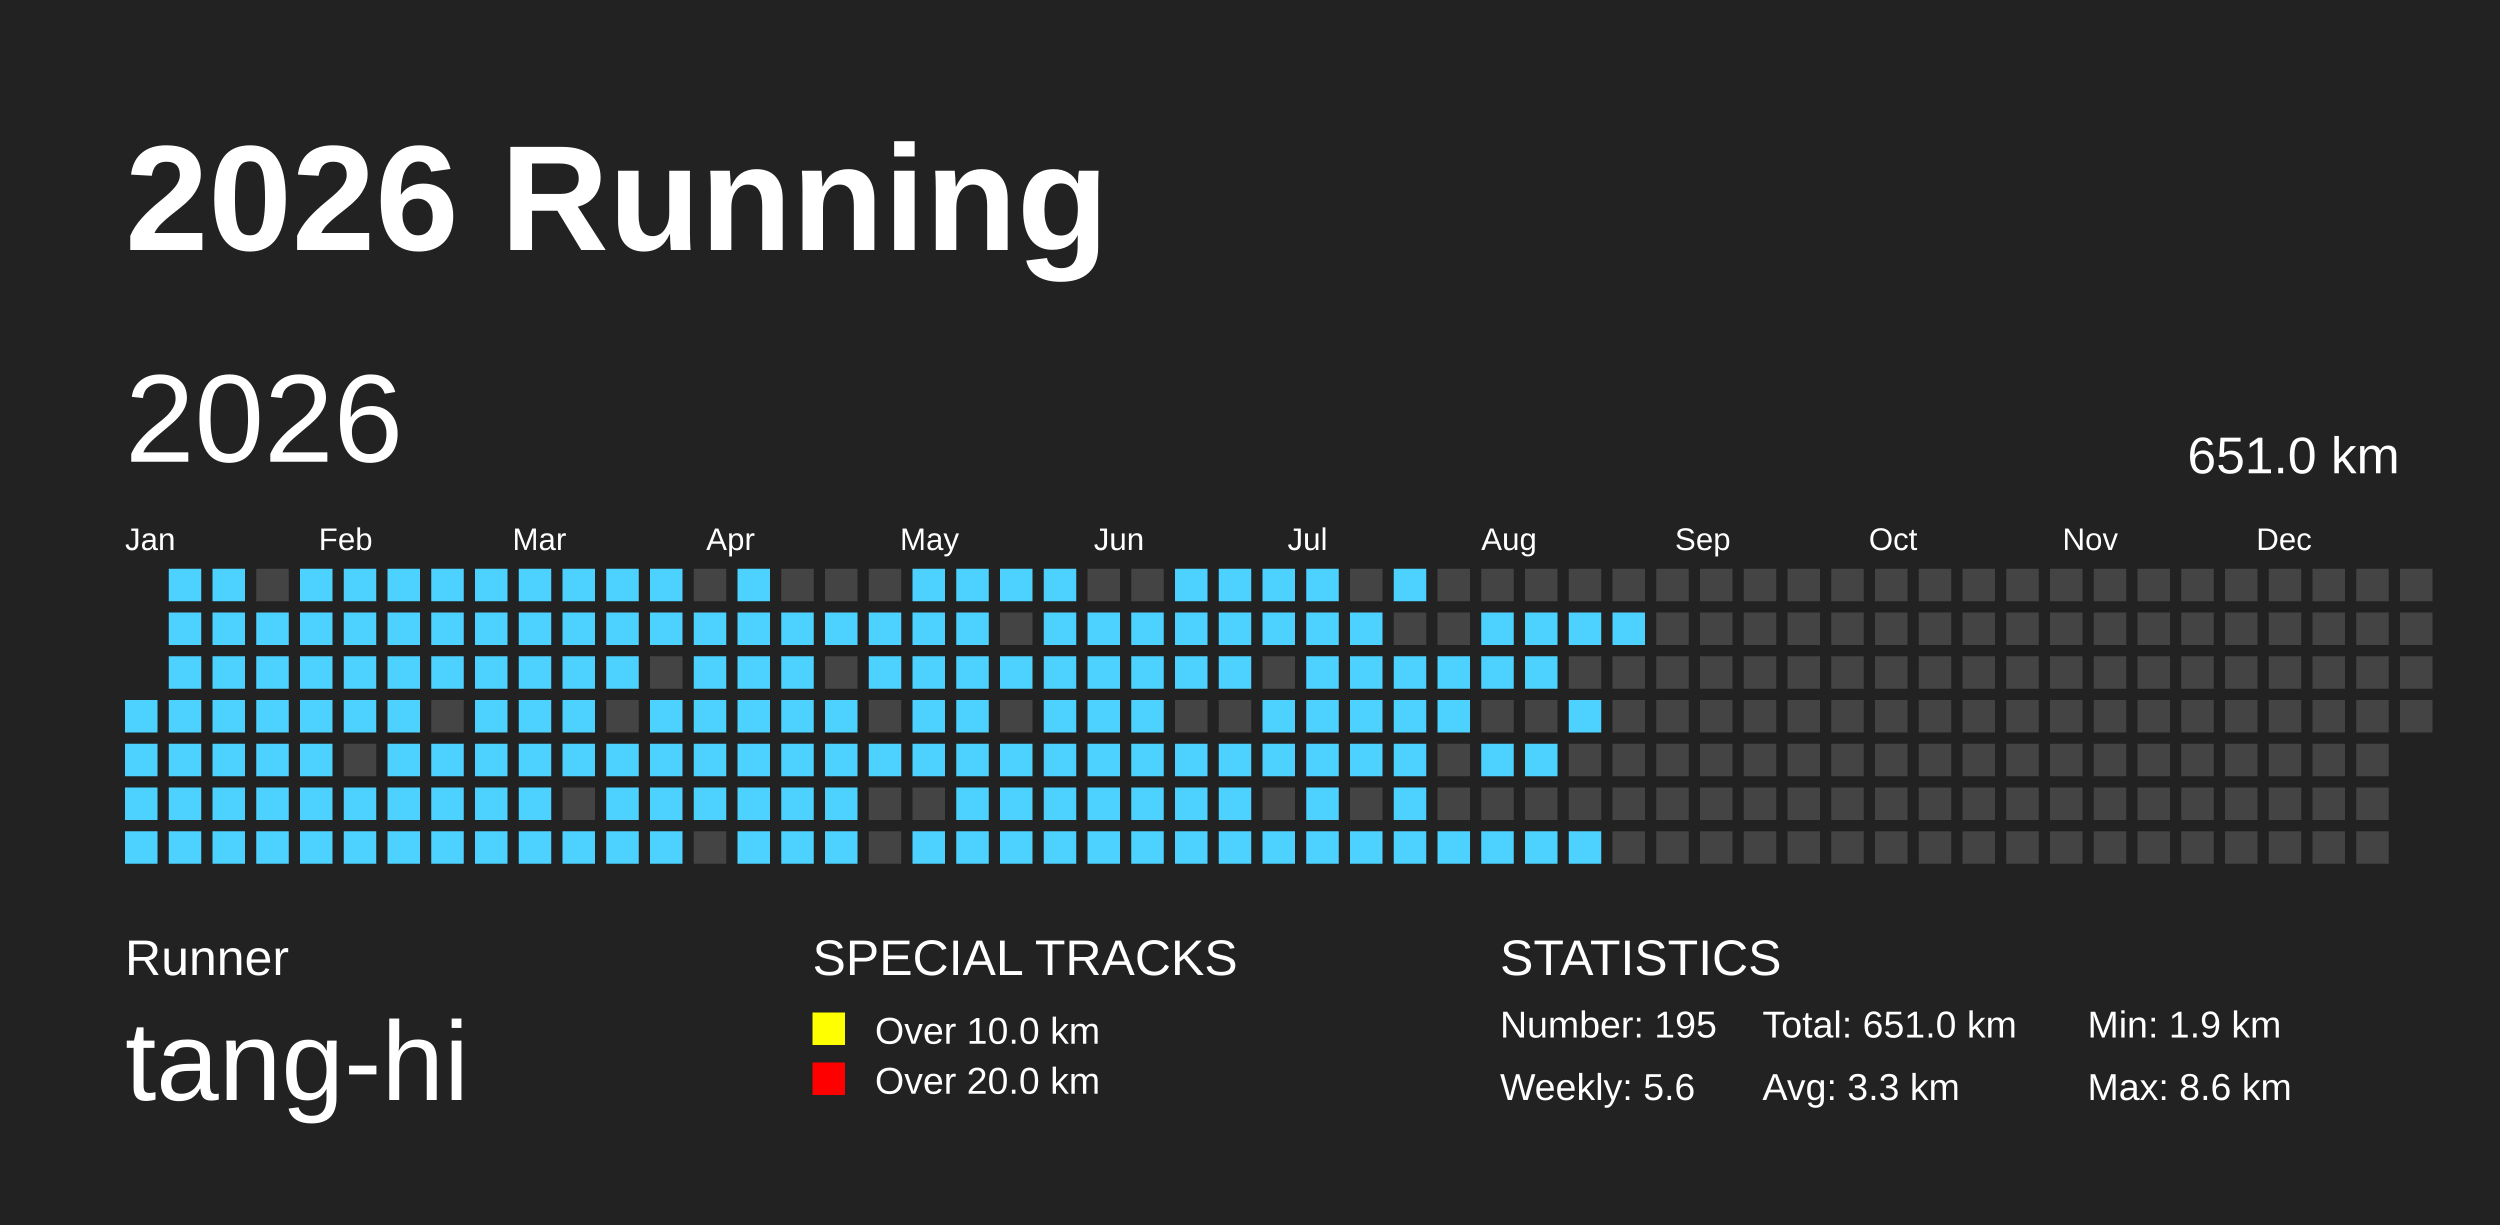
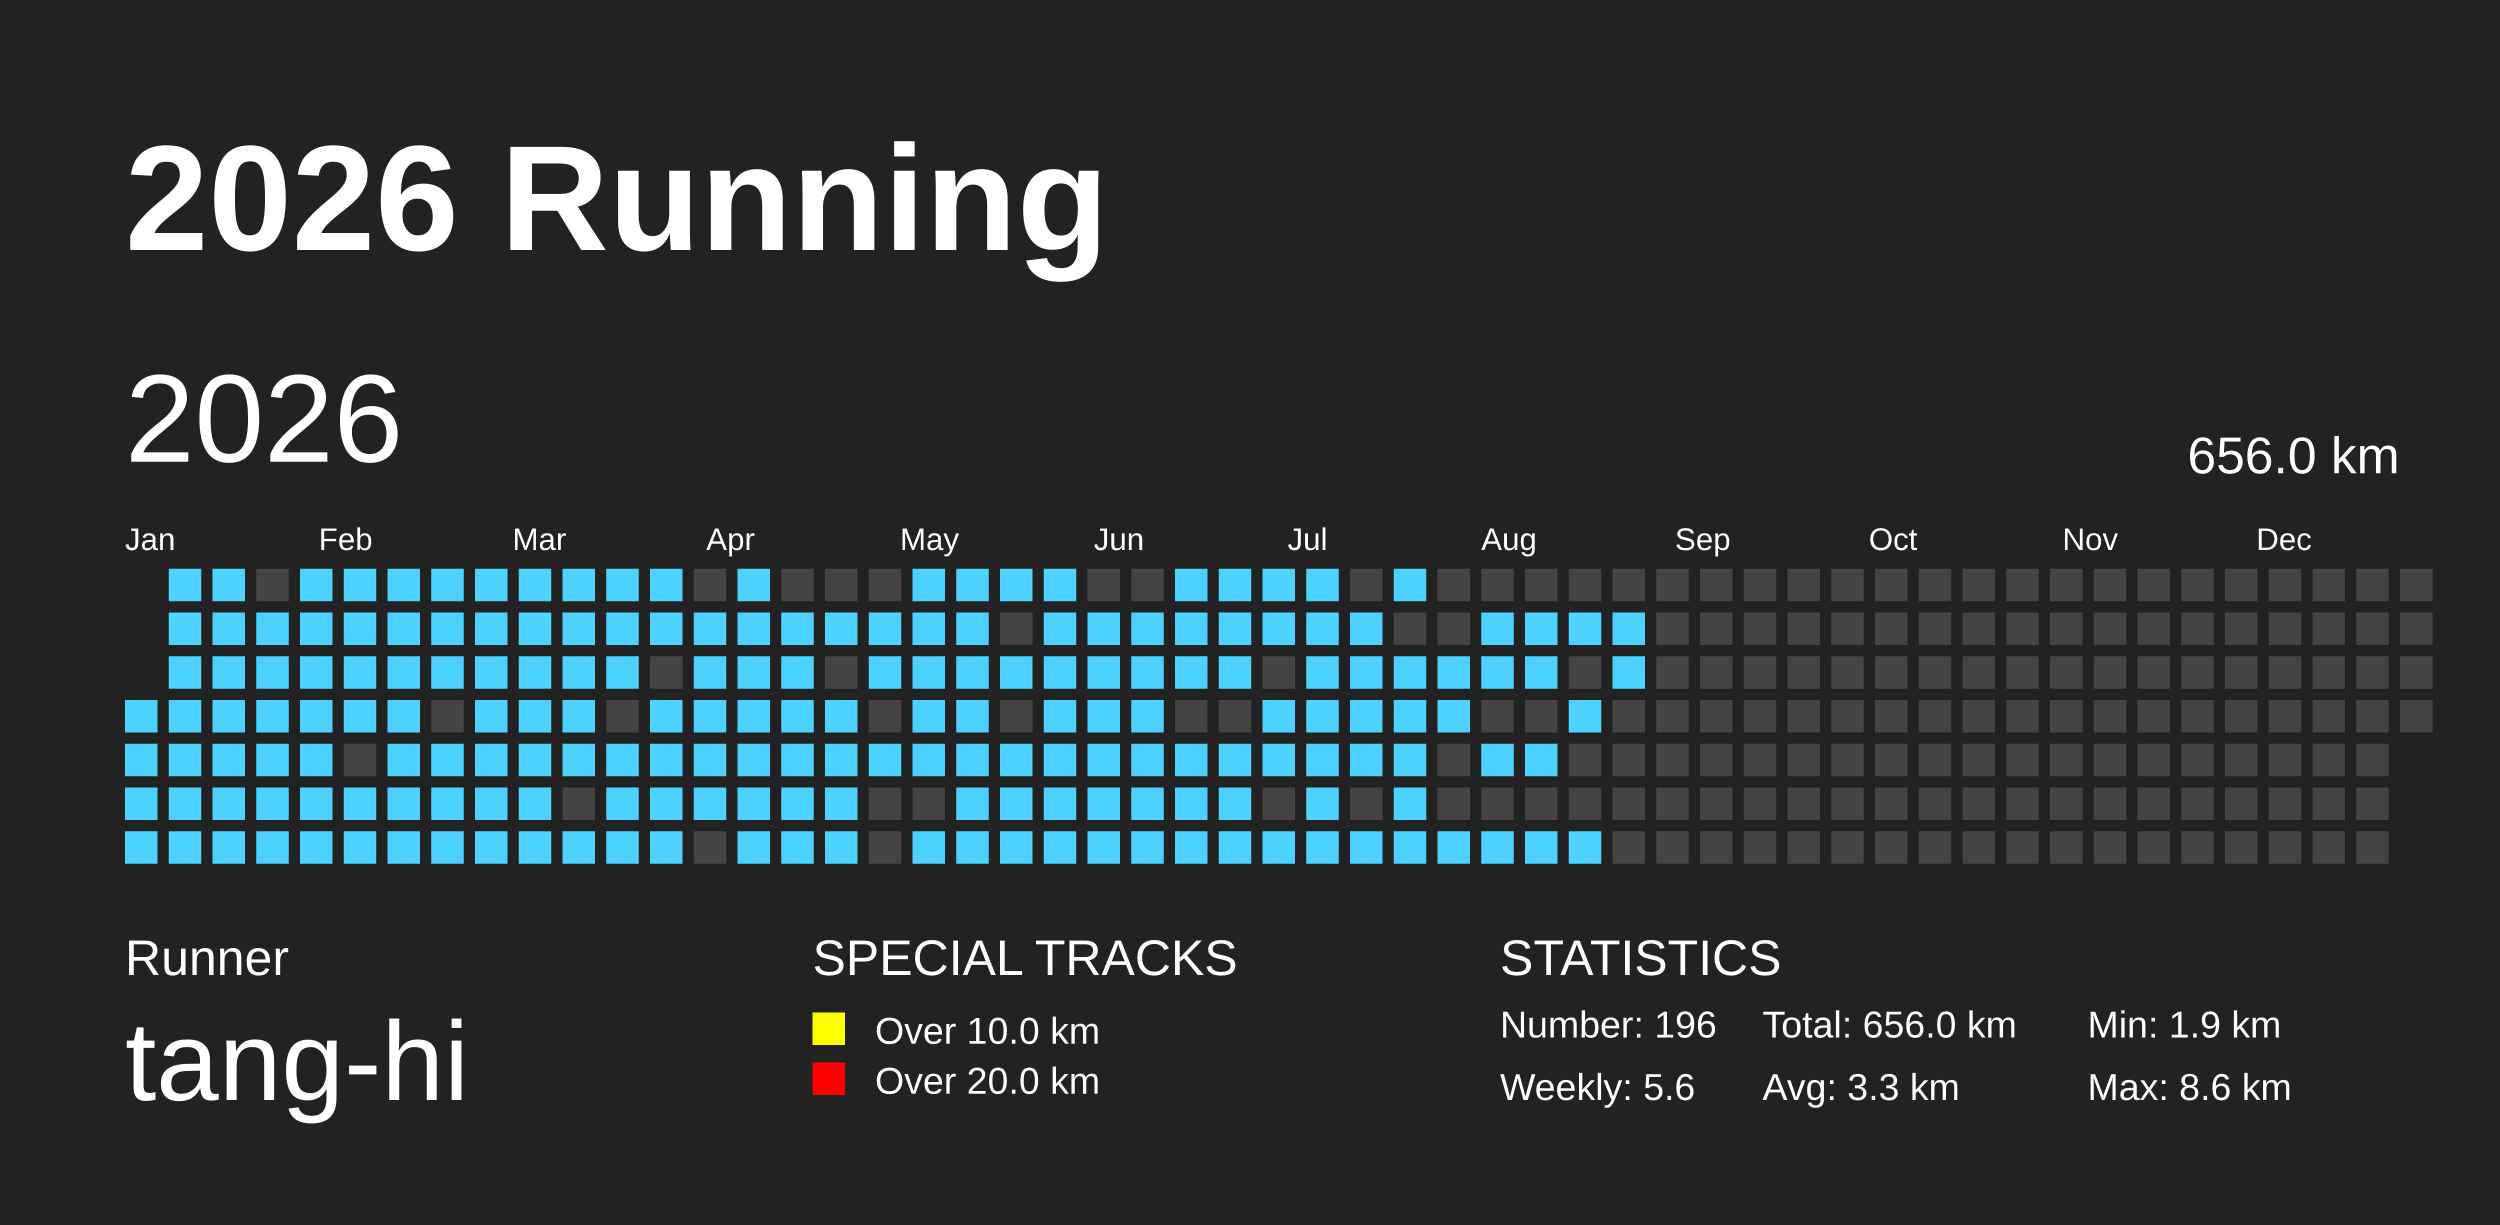
<svg xmlns="http://www.w3.org/2000/svg" baseProfile="full" height="98mm" version="1.1" viewBox="0,0,200,98" width="200mm">
  <defs />
  <rect fill="#222222" height="98" width="200" x="0" y="0" />
  <text fill="#FFFFFF" style="font-size:12px; font-family:Arial; font-weight:bold;" x="10" y="20">2026 Running</text>
  <text fill="#FFFFFF" style="font-size:4px; font-family:Arial" x="10" y="78">Runner</text>
  <text fill="#FFFFFF" style="font-size:9px; font-family:Arial" x="10" y="88">tang-hi</text>
  <text fill="#FFFFFF" style="font-size:4px; font-family:Arial" x="65" y="78">SPECIAL TRACKS</text>
  <rect fill="yellow" height="2.6" width="2.6" x="65" y="81" />
  <text fill="#FFFFFF" style="font-size:3px; font-family:Arial" x="70" y="83.5">Over 10.0 km</text>
  <rect fill="red" height="2.6" width="2.6" x="65" y="85" />
  <text fill="#FFFFFF" style="font-size:3px; font-family:Arial" x="70" y="87.5">Over 20.0 km</text>
  <text fill="#FFFFFF" style="font-size:4px; font-family:Arial" x="120" y="78">STATISTICS</text>
-   <text fill="#FFFFFF" style="font-size:3px; font-family:Arial" x="120" y="83">Number: 195</text>
+   <text fill="#FFFFFF" style="font-size:3px; font-family:Arial" x="120" y="83">Number: 196</text>
  <text fill="#FFFFFF" style="font-size:3px; font-family:Arial" x="120" y="88">Weekly: 5.6</text>
-   <text fill="#FFFFFF" style="font-size:3px; font-family:Arial" x="141" y="83">Total: 651.0 km</text>
+   <text fill="#FFFFFF" style="font-size:3px; font-family:Arial" x="141" y="83">Total: 656.0 km</text>
  <text fill="#FFFFFF" style="font-size:3px; font-family:Arial" x="141" y="88">Avg: 3.3 km</text>
  <text fill="#FFFFFF" style="font-size:3px; font-family:Arial" x="167" y="83">Min: 1.9 km</text>
  <text fill="#FFFFFF" style="font-size:3px; font-family:Arial" x="167" y="88">Max: 8.6 km</text>
  <text dominant-baseline="hanging" fill="#FFFFFF" style="font-size:10.0px; font-family:Arial;" x="10" y="30">2026</text>
-   <text dominant-baseline="hanging" fill="#FFFFFF" style="font-size:4.125px; font-family:Arial;" x="175" y="35">651.0 km</text>
+   <text dominant-baseline="hanging" fill="#FFFFFF" style="font-size:4.125px; font-family:Arial;" x="175" y="35">656.0 km</text>
  <text fill="#FFFFFF" style="font-size:2.5px; font-family:Arial" x="10.0" y="44">Jan</text>
  <text fill="#FFFFFF" style="font-size:2.5px; font-family:Arial" x="25.5" y="44">Feb</text>
  <text fill="#FFFFFF" style="font-size:2.5px; font-family:Arial" x="41.0" y="44">Mar</text>
  <text fill="#FFFFFF" style="font-size:2.5px; font-family:Arial" x="56.5" y="44">Apr</text>
  <text fill="#FFFFFF" style="font-size:2.5px; font-family:Arial" x="72.0" y="44">May</text>
  <text fill="#FFFFFF" style="font-size:2.5px; font-family:Arial" x="87.5" y="44">Jun</text>
  <text fill="#FFFFFF" style="font-size:2.5px; font-family:Arial" x="103.0" y="44">Jul</text>
  <text fill="#FFFFFF" style="font-size:2.5px; font-family:Arial" x="118.5" y="44">Aug</text>
  <text fill="#FFFFFF" style="font-size:2.5px; font-family:Arial" x="134.0" y="44">Sep</text>
  <text fill="#FFFFFF" style="font-size:2.5px; font-family:Arial" x="149.5" y="44">Oct</text>
  <text fill="#FFFFFF" style="font-size:2.5px; font-family:Arial" x="165.0" y="44">Nov</text>
  <text fill="#FFFFFF" style="font-size:2.5px; font-family:Arial" x="180.5" y="44">Dec</text>
  <rect fill="#4DD2FF" height="2.6" width="2.6" x="10.0" y="56.0" />
  <rect fill="#4DD2FF" height="2.6" width="2.6" x="10.0" y="59.5" />
  <rect fill="#4DD2FF" height="2.6" width="2.6" x="10.0" y="63.0" />
  <rect fill="#4DD2FF" height="2.6" width="2.6" x="10.0" y="66.5" />
  <rect fill="#4DD2FF" height="2.6" width="2.6" x="13.5" y="45.5" />
  <rect fill="#4DD2FF" height="2.6" width="2.6" x="13.5" y="49.0" />
  <rect fill="#4DD2FF" height="2.6" width="2.6" x="13.5" y="52.5" />
  <rect fill="#4DD2FF" height="2.6" width="2.6" x="13.5" y="56.0" />
  <rect fill="#4DD2FF" height="2.6" width="2.6" x="13.5" y="59.5" />
  <rect fill="#4DD2FF" height="2.6" width="2.6" x="13.5" y="63.0" />
  <rect fill="#4DD2FF" height="2.6" width="2.6" x="13.5" y="66.5" />
  <rect fill="#4DD2FF" height="2.6" width="2.6" x="17.0" y="45.5" />
  <rect fill="#4DD2FF" height="2.6" width="2.6" x="17.0" y="49.0" />
  <rect fill="#4DD2FF" height="2.6" width="2.6" x="17.0" y="52.5" />
  <rect fill="#4DD2FF" height="2.6" width="2.6" x="17.0" y="56.0" />
  <rect fill="#4DD2FF" height="2.6" width="2.6" x="17.0" y="59.5" />
  <rect fill="#4DD2FF" height="2.6" width="2.6" x="17.0" y="63.0" />
  <rect fill="#4DD2FF" height="2.6" width="2.6" x="17.0" y="66.5" />
  <rect fill="#444444" height="2.6" width="2.6" x="20.5" y="45.5" />
  <rect fill="#4DD2FF" height="2.6" width="2.6" x="20.5" y="49.0" />
  <rect fill="#4DD2FF" height="2.6" width="2.6" x="20.5" y="52.5" />
  <rect fill="#4DD2FF" height="2.6" width="2.6" x="20.5" y="56.0" />
  <rect fill="#4DD2FF" height="2.6" width="2.6" x="20.5" y="59.5" />
  <rect fill="#4DD2FF" height="2.6" width="2.6" x="20.5" y="63.0" />
  <rect fill="#4DD2FF" height="2.6" width="2.6" x="20.5" y="66.5" />
  <rect fill="#4DD2FF" height="2.6" width="2.6" x="24.0" y="45.5" />
  <rect fill="#4DD2FF" height="2.6" width="2.6" x="24.0" y="49.0" />
  <rect fill="#4DD2FF" height="2.6" width="2.6" x="24.0" y="52.5" />
  <rect fill="#4DD2FF" height="2.6" width="2.6" x="24.0" y="56.0" />
  <rect fill="#4DD2FF" height="2.6" width="2.6" x="24.0" y="59.5" />
  <rect fill="#4DD2FF" height="2.6" width="2.6" x="24.0" y="63.0" />
  <rect fill="#4DD2FF" height="2.6" width="2.6" x="24.0" y="66.5" />
  <rect fill="#4DD2FF" height="2.6" width="2.6" x="27.5" y="45.5" />
  <rect fill="#4DD2FF" height="2.6" width="2.6" x="27.5" y="49.0" />
  <rect fill="#4DD2FF" height="2.6" width="2.6" x="27.5" y="52.5" />
  <rect fill="#4DD2FF" height="2.6" width="2.6" x="27.5" y="56.0" />
  <rect fill="#444444" height="2.6" width="2.6" x="27.5" y="59.5" />
  <rect fill="#4DD2FF" height="2.6" width="2.6" x="27.5" y="63.0" />
  <rect fill="#4DD2FF" height="2.6" width="2.6" x="27.5" y="66.5" />
  <rect fill="#4DD2FF" height="2.6" width="2.6" x="31.0" y="45.5" />
  <rect fill="#4DD2FF" height="2.6" width="2.6" x="31.0" y="49.0" />
  <rect fill="#4DD2FF" height="2.6" width="2.6" x="31.0" y="52.5" />
  <rect fill="#4DD2FF" height="2.6" width="2.6" x="31.0" y="56.0" />
  <rect fill="#4DD2FF" height="2.6" width="2.6" x="31.0" y="59.5" />
  <rect fill="#4DD2FF" height="2.6" width="2.6" x="31.0" y="63.0" />
  <rect fill="#4DD2FF" height="2.6" width="2.6" x="31.0" y="66.5" />
  <rect fill="#4DD2FF" height="2.6" width="2.6" x="34.5" y="45.5" />
  <rect fill="#4DD2FF" height="2.6" width="2.6" x="34.5" y="49.0" />
  <rect fill="#4DD2FF" height="2.6" width="2.6" x="34.5" y="52.5" />
  <rect fill="#444444" height="2.6" width="2.6" x="34.5" y="56.0" />
  <rect fill="#4DD2FF" height="2.6" width="2.6" x="34.5" y="59.5" />
  <rect fill="#4DD2FF" height="2.6" width="2.6" x="34.5" y="63.0" />
  <rect fill="#4DD2FF" height="2.6" width="2.6" x="34.5" y="66.5" />
  <rect fill="#4DD2FF" height="2.6" width="2.6" x="38.0" y="45.5" />
  <rect fill="#4DD2FF" height="2.6" width="2.6" x="38.0" y="49.0" />
  <rect fill="#4DD2FF" height="2.6" width="2.6" x="38.0" y="52.5" />
  <rect fill="#4DD2FF" height="2.6" width="2.6" x="38.0" y="56.0" />
  <rect fill="#4DD2FF" height="2.6" width="2.6" x="38.0" y="59.5" />
  <rect fill="#4DD2FF" height="2.6" width="2.6" x="38.0" y="63.0" />
  <rect fill="#4DD2FF" height="2.6" width="2.6" x="38.0" y="66.5" />
  <rect fill="#4DD2FF" height="2.6" width="2.6" x="41.5" y="45.5" />
  <rect fill="#4DD2FF" height="2.6" width="2.6" x="41.5" y="49.0" />
  <rect fill="#4DD2FF" height="2.6" width="2.6" x="41.5" y="52.5" />
  <rect fill="#4DD2FF" height="2.6" width="2.6" x="41.5" y="56.0" />
  <rect fill="#4DD2FF" height="2.6" width="2.6" x="41.5" y="59.5" />
  <rect fill="#4DD2FF" height="2.6" width="2.6" x="41.5" y="63.0" />
  <rect fill="#4DD2FF" height="2.6" width="2.6" x="41.5" y="66.5" />
  <rect fill="#4DD2FF" height="2.6" width="2.6" x="45.0" y="45.5" />
  <rect fill="#4DD2FF" height="2.6" width="2.6" x="45.0" y="49.0" />
  <rect fill="#4DD2FF" height="2.6" width="2.6" x="45.0" y="52.5" />
  <rect fill="#4DD2FF" height="2.6" width="2.6" x="45.0" y="56.0" />
  <rect fill="#4DD2FF" height="2.6" width="2.6" x="45.0" y="59.5" />
  <rect fill="#444444" height="2.6" width="2.6" x="45.0" y="63.0" />
  <rect fill="#4DD2FF" height="2.6" width="2.6" x="45.0" y="66.5" />
  <rect fill="#4DD2FF" height="2.6" width="2.6" x="48.5" y="45.5" />
  <rect fill="#4DD2FF" height="2.6" width="2.6" x="48.5" y="49.0" />
  <rect fill="#4DD2FF" height="2.6" width="2.6" x="48.5" y="52.5" />
  <rect fill="#444444" height="2.6" width="2.6" x="48.5" y="56.0" />
  <rect fill="#4DD2FF" height="2.6" width="2.6" x="48.5" y="59.5" />
  <rect fill="#4DD2FF" height="2.6" width="2.6" x="48.5" y="63.0" />
  <rect fill="#4DD2FF" height="2.6" width="2.6" x="48.5" y="66.5" />
  <rect fill="#4DD2FF" height="2.6" width="2.6" x="52.0" y="45.5" />
  <rect fill="#4DD2FF" height="2.6" width="2.6" x="52.0" y="49.0" />
  <rect fill="#444444" height="2.6" width="2.6" x="52.0" y="52.5" />
  <rect fill="#4DD2FF" height="2.6" width="2.6" x="52.0" y="56.0" />
  <rect fill="#4DD2FF" height="2.6" width="2.6" x="52.0" y="59.5" />
  <rect fill="#4DD2FF" height="2.6" width="2.6" x="52.0" y="63.0" />
  <rect fill="#4DD2FF" height="2.6" width="2.6" x="52.0" y="66.5" />
  <rect fill="#444444" height="2.6" width="2.6" x="55.5" y="45.5" />
  <rect fill="#4DD2FF" height="2.6" width="2.6" x="55.5" y="49.0" />
  <rect fill="#4DD2FF" height="2.6" width="2.6" x="55.5" y="52.5" />
  <rect fill="#4DD2FF" height="2.6" width="2.6" x="55.5" y="56.0" />
  <rect fill="#4DD2FF" height="2.6" width="2.6" x="55.5" y="59.5" />
  <rect fill="#4DD2FF" height="2.6" width="2.6" x="55.5" y="63.0" />
  <rect fill="#444444" height="2.6" width="2.6" x="55.5" y="66.5" />
  <rect fill="#4DD2FF" height="2.6" width="2.6" x="59.0" y="45.5" />
  <rect fill="#4DD2FF" height="2.6" width="2.6" x="59.0" y="49.0" />
  <rect fill="#4DD2FF" height="2.6" width="2.6" x="59.0" y="52.5" />
  <rect fill="#4DD2FF" height="2.6" width="2.6" x="59.0" y="56.0" />
  <rect fill="#4DD2FF" height="2.6" width="2.6" x="59.0" y="59.5" />
  <rect fill="#4DD2FF" height="2.6" width="2.6" x="59.0" y="63.0" />
  <rect fill="#4DD2FF" height="2.6" width="2.6" x="59.0" y="66.5" />
  <rect fill="#444444" height="2.6" width="2.6" x="62.5" y="45.5" />
  <rect fill="#4DD2FF" height="2.6" width="2.6" x="62.5" y="49.0" />
  <rect fill="#4DD2FF" height="2.6" width="2.6" x="62.5" y="52.5" />
  <rect fill="#4DD2FF" height="2.6" width="2.6" x="62.5" y="56.0" />
  <rect fill="#4DD2FF" height="2.6" width="2.6" x="62.5" y="59.5" />
  <rect fill="#4DD2FF" height="2.6" width="2.6" x="62.5" y="63.0" />
  <rect fill="#4DD2FF" height="2.6" width="2.6" x="62.5" y="66.5" />
  <rect fill="#444444" height="2.6" width="2.6" x="66.0" y="45.5" />
  <rect fill="#4DD2FF" height="2.6" width="2.6" x="66.0" y="49.0" />
  <rect fill="#444444" height="2.6" width="2.6" x="66.0" y="52.5" />
  <rect fill="#4DD2FF" height="2.6" width="2.6" x="66.0" y="56.0" />
  <rect fill="#4DD2FF" height="2.6" width="2.6" x="66.0" y="59.5" />
  <rect fill="#4DD2FF" height="2.6" width="2.6" x="66.0" y="63.0" />
  <rect fill="#4DD2FF" height="2.6" width="2.6" x="66.0" y="66.5" />
  <rect fill="#444444" height="2.6" width="2.6" x="69.5" y="45.5" />
  <rect fill="#4DD2FF" height="2.6" width="2.6" x="69.5" y="49.0" />
  <rect fill="#4DD2FF" height="2.6" width="2.6" x="69.5" y="52.5" />
  <rect fill="#444444" height="2.6" width="2.6" x="69.5" y="56.0" />
  <rect fill="#4DD2FF" height="2.6" width="2.6" x="69.5" y="59.5" />
  <rect fill="#444444" height="2.6" width="2.6" x="69.5" y="63.0" />
  <rect fill="#444444" height="2.6" width="2.6" x="69.5" y="66.5" />
  <rect fill="#4DD2FF" height="2.6" width="2.6" x="73.0" y="45.5" />
  <rect fill="#4DD2FF" height="2.6" width="2.6" x="73.0" y="49.0" />
  <rect fill="#4DD2FF" height="2.6" width="2.6" x="73.0" y="52.5" />
  <rect fill="#4DD2FF" height="2.6" width="2.6" x="73.0" y="56.0" />
  <rect fill="#4DD2FF" height="2.6" width="2.6" x="73.0" y="59.5" />
  <rect fill="#444444" height="2.6" width="2.6" x="73.0" y="63.0" />
  <rect fill="#4DD2FF" height="2.6" width="2.6" x="73.0" y="66.5" />
  <rect fill="#4DD2FF" height="2.6" width="2.6" x="76.5" y="45.5" />
  <rect fill="#4DD2FF" height="2.6" width="2.6" x="76.5" y="49.0" />
  <rect fill="#4DD2FF" height="2.6" width="2.6" x="76.5" y="52.5" />
  <rect fill="#4DD2FF" height="2.6" width="2.6" x="76.5" y="56.0" />
  <rect fill="#4DD2FF" height="2.6" width="2.6" x="76.5" y="59.5" />
  <rect fill="#4DD2FF" height="2.6" width="2.6" x="76.5" y="63.0" />
  <rect fill="#4DD2FF" height="2.6" width="2.6" x="76.5" y="66.5" />
  <rect fill="#4DD2FF" height="2.6" width="2.6" x="80.0" y="45.5" />
  <rect fill="#444444" height="2.6" width="2.6" x="80.0" y="49.0" />
  <rect fill="#4DD2FF" height="2.6" width="2.6" x="80.0" y="52.5" />
  <rect fill="#444444" height="2.6" width="2.6" x="80.0" y="56.0" />
  <rect fill="#4DD2FF" height="2.6" width="2.6" x="80.0" y="59.5" />
  <rect fill="#4DD2FF" height="2.6" width="2.6" x="80.0" y="63.0" />
  <rect fill="#4DD2FF" height="2.6" width="2.6" x="80.0" y="66.5" />
  <rect fill="#4DD2FF" height="2.6" width="2.6" x="83.5" y="45.5" />
  <rect fill="#4DD2FF" height="2.6" width="2.6" x="83.5" y="49.0" />
  <rect fill="#4DD2FF" height="2.6" width="2.6" x="83.5" y="52.5" />
  <rect fill="#4DD2FF" height="2.6" width="2.6" x="83.5" y="56.0" />
  <rect fill="#4DD2FF" height="2.6" width="2.6" x="83.5" y="59.5" />
  <rect fill="#4DD2FF" height="2.6" width="2.6" x="83.5" y="63.0" />
  <rect fill="#4DD2FF" height="2.6" width="2.6" x="83.5" y="66.5" />
  <rect fill="#444444" height="2.6" width="2.6" x="87.0" y="45.5" />
  <rect fill="#4DD2FF" height="2.6" width="2.6" x="87.0" y="49.0" />
  <rect fill="#4DD2FF" height="2.6" width="2.6" x="87.0" y="52.5" />
  <rect fill="#4DD2FF" height="2.6" width="2.6" x="87.0" y="56.0" />
  <rect fill="#4DD2FF" height="2.6" width="2.6" x="87.0" y="59.5" />
  <rect fill="#4DD2FF" height="2.6" width="2.6" x="87.0" y="63.0" />
  <rect fill="#4DD2FF" height="2.6" width="2.6" x="87.0" y="66.5" />
  <rect fill="#444444" height="2.6" width="2.6" x="90.5" y="45.5" />
  <rect fill="#4DD2FF" height="2.6" width="2.6" x="90.5" y="49.0" />
  <rect fill="#4DD2FF" height="2.6" width="2.6" x="90.5" y="52.5" />
  <rect fill="#4DD2FF" height="2.6" width="2.6" x="90.5" y="56.0" />
  <rect fill="#4DD2FF" height="2.6" width="2.6" x="90.5" y="59.5" />
  <rect fill="#4DD2FF" height="2.6" width="2.6" x="90.5" y="63.0" />
  <rect fill="#4DD2FF" height="2.6" width="2.6" x="90.5" y="66.5" />
  <rect fill="#4DD2FF" height="2.6" width="2.6" x="94.0" y="45.5" />
  <rect fill="#4DD2FF" height="2.6" width="2.6" x="94.0" y="49.0" />
  <rect fill="#4DD2FF" height="2.6" width="2.6" x="94.0" y="52.5" />
  <rect fill="#444444" height="2.6" width="2.6" x="94.0" y="56.0" />
  <rect fill="#4DD2FF" height="2.6" width="2.6" x="94.0" y="59.5" />
  <rect fill="#4DD2FF" height="2.6" width="2.6" x="94.0" y="63.0" />
  <rect fill="#4DD2FF" height="2.6" width="2.6" x="94.0" y="66.5" />
  <rect fill="#4DD2FF" height="2.6" width="2.6" x="97.5" y="45.5" />
  <rect fill="#4DD2FF" height="2.6" width="2.6" x="97.5" y="49.0" />
  <rect fill="#4DD2FF" height="2.6" width="2.6" x="97.5" y="52.5" />
  <rect fill="#444444" height="2.6" width="2.6" x="97.5" y="56.0" />
  <rect fill="#4DD2FF" height="2.6" width="2.6" x="97.5" y="59.5" />
  <rect fill="#4DD2FF" height="2.6" width="2.6" x="97.5" y="63.0" />
  <rect fill="#4DD2FF" height="2.6" width="2.6" x="97.5" y="66.5" />
  <rect fill="#4DD2FF" height="2.6" width="2.6" x="101.0" y="45.5" />
  <rect fill="#4DD2FF" height="2.6" width="2.6" x="101.0" y="49.0" />
  <rect fill="#444444" height="2.6" width="2.6" x="101.0" y="52.5" />
  <rect fill="#4DD2FF" height="2.6" width="2.6" x="101.0" y="56.0" />
  <rect fill="#4DD2FF" height="2.6" width="2.6" x="101.0" y="59.5" />
  <rect fill="#444444" height="2.6" width="2.6" x="101.0" y="63.0" />
  <rect fill="#4DD2FF" height="2.6" width="2.6" x="101.0" y="66.5" />
  <rect fill="#4DD2FF" height="2.6" width="2.6" x="104.5" y="45.5" />
  <rect fill="#4DD2FF" height="2.6" width="2.6" x="104.5" y="49.0" />
  <rect fill="#4DD2FF" height="2.6" width="2.6" x="104.5" y="52.5" />
  <rect fill="#4DD2FF" height="2.6" width="2.6" x="104.5" y="56.0" />
  <rect fill="#4DD2FF" height="2.6" width="2.6" x="104.5" y="59.5" />
  <rect fill="#4DD2FF" height="2.6" width="2.6" x="104.5" y="63.0" />
  <rect fill="#4DD2FF" height="2.6" width="2.6" x="104.5" y="66.5" />
  <rect fill="#444444" height="2.6" width="2.6" x="108.0" y="45.5" />
  <rect fill="#4DD2FF" height="2.6" width="2.6" x="108.0" y="49.0" />
  <rect fill="#4DD2FF" height="2.6" width="2.6" x="108.0" y="52.5" />
  <rect fill="#4DD2FF" height="2.6" width="2.6" x="108.0" y="56.0" />
  <rect fill="#4DD2FF" height="2.6" width="2.6" x="108.0" y="59.5" />
  <rect fill="#444444" height="2.6" width="2.6" x="108.0" y="63.0" />
  <rect fill="#4DD2FF" height="2.6" width="2.6" x="108.0" y="66.5" />
  <rect fill="#4DD2FF" height="2.6" width="2.6" x="111.5" y="45.5" />
  <rect fill="#444444" height="2.6" width="2.6" x="111.5" y="49.0" />
  <rect fill="#4DD2FF" height="2.6" width="2.6" x="111.5" y="52.5" />
  <rect fill="#4DD2FF" height="2.6" width="2.6" x="111.5" y="56.0" />
  <rect fill="#4DD2FF" height="2.6" width="2.6" x="111.5" y="59.5" />
  <rect fill="#4DD2FF" height="2.6" width="2.6" x="111.5" y="63.0" />
  <rect fill="#4DD2FF" height="2.6" width="2.6" x="111.5" y="66.5" />
  <rect fill="#444444" height="2.6" width="2.6" x="115.0" y="45.5" />
  <rect fill="#444444" height="2.6" width="2.6" x="115.0" y="49.0" />
  <rect fill="#4DD2FF" height="2.6" width="2.6" x="115.0" y="52.5" />
  <rect fill="#4DD2FF" height="2.6" width="2.6" x="115.0" y="56.0" />
  <rect fill="#444444" height="2.6" width="2.6" x="115.0" y="59.5" />
  <rect fill="#444444" height="2.6" width="2.6" x="115.0" y="63.0" />
  <rect fill="#4DD2FF" height="2.6" width="2.6" x="115.0" y="66.5" />
  <rect fill="#444444" height="2.6" width="2.6" x="118.5" y="45.5" />
  <rect fill="#4DD2FF" height="2.6" width="2.6" x="118.5" y="49.0" />
  <rect fill="#4DD2FF" height="2.6" width="2.6" x="118.5" y="52.5" />
  <rect fill="#444444" height="2.6" width="2.6" x="118.5" y="56.0" />
  <rect fill="#4DD2FF" height="2.6" width="2.6" x="118.5" y="59.5" />
  <rect fill="#444444" height="2.6" width="2.6" x="118.5" y="63.0" />
  <rect fill="#4DD2FF" height="2.6" width="2.6" x="118.5" y="66.5" />
  <rect fill="#444444" height="2.6" width="2.6" x="122.0" y="45.5" />
  <rect fill="#4DD2FF" height="2.6" width="2.6" x="122.0" y="49.0" />
  <rect fill="#4DD2FF" height="2.6" width="2.6" x="122.0" y="52.5" />
  <rect fill="#444444" height="2.6" width="2.6" x="122.0" y="56.0" />
  <rect fill="#4DD2FF" height="2.6" width="2.6" x="122.0" y="59.5" />
  <rect fill="#444444" height="2.6" width="2.6" x="122.0" y="63.0" />
  <rect fill="#4DD2FF" height="2.6" width="2.6" x="122.0" y="66.5" />
  <rect fill="#444444" height="2.6" width="2.6" x="125.5" y="45.5" />
  <rect fill="#4DD2FF" height="2.6" width="2.6" x="125.5" y="49.0" />
  <rect fill="#444444" height="2.6" width="2.6" x="125.5" y="52.5" />
  <rect fill="#4DD2FF" height="2.6" width="2.6" x="125.5" y="56.0" />
  <rect fill="#444444" height="2.6" width="2.6" x="125.5" y="59.5" />
  <rect fill="#444444" height="2.6" width="2.6" x="125.5" y="63.0" />
  <rect fill="#4DD2FF" height="2.6" width="2.6" x="125.5" y="66.5" />
  <rect fill="#444444" height="2.6" width="2.6" x="129.0" y="45.5" />
  <rect fill="#4DD2FF" height="2.6" width="2.6" x="129.0" y="49.0" />
-   <rect fill="#444444" height="2.6" width="2.6" x="129.0" y="52.5" />
+   <rect fill="#4DD2FF" height="2.6" width="2.6" x="129.0" y="52.5" />
  <rect fill="#444444" height="2.6" width="2.6" x="129.0" y="56.0" />
  <rect fill="#444444" height="2.6" width="2.6" x="129.0" y="59.5" />
  <rect fill="#444444" height="2.6" width="2.6" x="129.0" y="63.0" />
  <rect fill="#444444" height="2.6" width="2.6" x="129.0" y="66.5" />
  <rect fill="#444444" height="2.6" width="2.6" x="132.5" y="45.5" />
  <rect fill="#444444" height="2.6" width="2.6" x="132.5" y="49.0" />
  <rect fill="#444444" height="2.6" width="2.6" x="132.5" y="52.5" />
  <rect fill="#444444" height="2.6" width="2.6" x="132.5" y="56.0" />
  <rect fill="#444444" height="2.6" width="2.6" x="132.5" y="59.5" />
  <rect fill="#444444" height="2.6" width="2.6" x="132.5" y="63.0" />
  <rect fill="#444444" height="2.6" width="2.6" x="132.5" y="66.5" />
  <rect fill="#444444" height="2.6" width="2.6" x="136.0" y="45.5" />
  <rect fill="#444444" height="2.6" width="2.6" x="136.0" y="49.0" />
  <rect fill="#444444" height="2.6" width="2.6" x="136.0" y="52.5" />
  <rect fill="#444444" height="2.6" width="2.6" x="136.0" y="56.0" />
  <rect fill="#444444" height="2.6" width="2.6" x="136.0" y="59.5" />
  <rect fill="#444444" height="2.6" width="2.6" x="136.0" y="63.0" />
  <rect fill="#444444" height="2.6" width="2.6" x="136.0" y="66.5" />
  <rect fill="#444444" height="2.6" width="2.6" x="139.5" y="45.5" />
  <rect fill="#444444" height="2.6" width="2.6" x="139.5" y="49.0" />
  <rect fill="#444444" height="2.6" width="2.6" x="139.5" y="52.5" />
  <rect fill="#444444" height="2.6" width="2.6" x="139.5" y="56.0" />
  <rect fill="#444444" height="2.6" width="2.6" x="139.5" y="59.5" />
  <rect fill="#444444" height="2.6" width="2.6" x="139.5" y="63.0" />
  <rect fill="#444444" height="2.6" width="2.6" x="139.5" y="66.5" />
  <rect fill="#444444" height="2.6" width="2.6" x="143.0" y="45.5" />
  <rect fill="#444444" height="2.6" width="2.6" x="143.0" y="49.0" />
  <rect fill="#444444" height="2.6" width="2.6" x="143.0" y="52.5" />
  <rect fill="#444444" height="2.6" width="2.6" x="143.0" y="56.0" />
  <rect fill="#444444" height="2.6" width="2.6" x="143.0" y="59.5" />
  <rect fill="#444444" height="2.6" width="2.6" x="143.0" y="63.0" />
  <rect fill="#444444" height="2.6" width="2.6" x="143.0" y="66.5" />
  <rect fill="#444444" height="2.6" width="2.6" x="146.5" y="45.5" />
  <rect fill="#444444" height="2.6" width="2.6" x="146.5" y="49.0" />
  <rect fill="#444444" height="2.6" width="2.6" x="146.5" y="52.5" />
  <rect fill="#444444" height="2.6" width="2.6" x="146.5" y="56.0" />
  <rect fill="#444444" height="2.6" width="2.6" x="146.5" y="59.5" />
  <rect fill="#444444" height="2.6" width="2.6" x="146.5" y="63.0" />
  <rect fill="#444444" height="2.6" width="2.6" x="146.5" y="66.5" />
  <rect fill="#444444" height="2.6" width="2.6" x="150.0" y="45.5" />
  <rect fill="#444444" height="2.6" width="2.6" x="150.0" y="49.0" />
  <rect fill="#444444" height="2.6" width="2.6" x="150.0" y="52.5" />
  <rect fill="#444444" height="2.6" width="2.6" x="150.0" y="56.0" />
  <rect fill="#444444" height="2.6" width="2.6" x="150.0" y="59.5" />
  <rect fill="#444444" height="2.6" width="2.6" x="150.0" y="63.0" />
  <rect fill="#444444" height="2.6" width="2.6" x="150.0" y="66.5" />
  <rect fill="#444444" height="2.6" width="2.6" x="153.5" y="45.5" />
  <rect fill="#444444" height="2.6" width="2.6" x="153.5" y="49.0" />
  <rect fill="#444444" height="2.6" width="2.6" x="153.5" y="52.5" />
  <rect fill="#444444" height="2.6" width="2.6" x="153.5" y="56.0" />
  <rect fill="#444444" height="2.6" width="2.6" x="153.5" y="59.5" />
  <rect fill="#444444" height="2.6" width="2.6" x="153.5" y="63.0" />
  <rect fill="#444444" height="2.6" width="2.6" x="153.5" y="66.5" />
  <rect fill="#444444" height="2.6" width="2.6" x="157.0" y="45.5" />
  <rect fill="#444444" height="2.6" width="2.6" x="157.0" y="49.0" />
  <rect fill="#444444" height="2.6" width="2.6" x="157.0" y="52.5" />
  <rect fill="#444444" height="2.6" width="2.6" x="157.0" y="56.0" />
  <rect fill="#444444" height="2.6" width="2.6" x="157.0" y="59.5" />
  <rect fill="#444444" height="2.6" width="2.6" x="157.0" y="63.0" />
  <rect fill="#444444" height="2.6" width="2.6" x="157.0" y="66.5" />
  <rect fill="#444444" height="2.6" width="2.6" x="160.5" y="45.5" />
  <rect fill="#444444" height="2.6" width="2.6" x="160.5" y="49.0" />
  <rect fill="#444444" height="2.6" width="2.6" x="160.5" y="52.5" />
  <rect fill="#444444" height="2.6" width="2.6" x="160.5" y="56.0" />
  <rect fill="#444444" height="2.6" width="2.6" x="160.5" y="59.5" />
  <rect fill="#444444" height="2.6" width="2.6" x="160.5" y="63.0" />
  <rect fill="#444444" height="2.6" width="2.6" x="160.5" y="66.5" />
  <rect fill="#444444" height="2.6" width="2.6" x="164.0" y="45.5" />
  <rect fill="#444444" height="2.6" width="2.6" x="164.0" y="49.0" />
  <rect fill="#444444" height="2.6" width="2.6" x="164.0" y="52.5" />
  <rect fill="#444444" height="2.6" width="2.6" x="164.0" y="56.0" />
  <rect fill="#444444" height="2.6" width="2.6" x="164.0" y="59.5" />
  <rect fill="#444444" height="2.6" width="2.6" x="164.0" y="63.0" />
  <rect fill="#444444" height="2.6" width="2.6" x="164.0" y="66.5" />
  <rect fill="#444444" height="2.6" width="2.6" x="167.5" y="45.5" />
  <rect fill="#444444" height="2.6" width="2.6" x="167.5" y="49.0" />
  <rect fill="#444444" height="2.6" width="2.6" x="167.5" y="52.5" />
  <rect fill="#444444" height="2.6" width="2.6" x="167.5" y="56.0" />
  <rect fill="#444444" height="2.6" width="2.6" x="167.5" y="59.5" />
  <rect fill="#444444" height="2.6" width="2.6" x="167.5" y="63.0" />
  <rect fill="#444444" height="2.6" width="2.6" x="167.5" y="66.5" />
  <rect fill="#444444" height="2.6" width="2.6" x="171.0" y="45.5" />
  <rect fill="#444444" height="2.6" width="2.6" x="171.0" y="49.0" />
  <rect fill="#444444" height="2.6" width="2.6" x="171.0" y="52.5" />
  <rect fill="#444444" height="2.6" width="2.6" x="171.0" y="56.0" />
  <rect fill="#444444" height="2.6" width="2.6" x="171.0" y="59.5" />
  <rect fill="#444444" height="2.6" width="2.6" x="171.0" y="63.0" />
  <rect fill="#444444" height="2.6" width="2.6" x="171.0" y="66.5" />
  <rect fill="#444444" height="2.6" width="2.6" x="174.5" y="45.5" />
  <rect fill="#444444" height="2.6" width="2.6" x="174.5" y="49.0" />
  <rect fill="#444444" height="2.6" width="2.6" x="174.5" y="52.5" />
  <rect fill="#444444" height="2.6" width="2.6" x="174.5" y="56.0" />
  <rect fill="#444444" height="2.6" width="2.6" x="174.5" y="59.5" />
  <rect fill="#444444" height="2.6" width="2.6" x="174.5" y="63.0" />
  <rect fill="#444444" height="2.6" width="2.6" x="174.5" y="66.5" />
  <rect fill="#444444" height="2.6" width="2.6" x="178.0" y="45.5" />
  <rect fill="#444444" height="2.6" width="2.6" x="178.0" y="49.0" />
  <rect fill="#444444" height="2.6" width="2.6" x="178.0" y="52.5" />
  <rect fill="#444444" height="2.6" width="2.6" x="178.0" y="56.0" />
  <rect fill="#444444" height="2.6" width="2.6" x="178.0" y="59.5" />
  <rect fill="#444444" height="2.6" width="2.6" x="178.0" y="63.0" />
  <rect fill="#444444" height="2.6" width="2.6" x="178.0" y="66.5" />
  <rect fill="#444444" height="2.6" width="2.6" x="181.5" y="45.5" />
  <rect fill="#444444" height="2.6" width="2.6" x="181.5" y="49.0" />
  <rect fill="#444444" height="2.6" width="2.6" x="181.5" y="52.5" />
  <rect fill="#444444" height="2.6" width="2.6" x="181.5" y="56.0" />
  <rect fill="#444444" height="2.6" width="2.6" x="181.5" y="59.5" />
  <rect fill="#444444" height="2.6" width="2.6" x="181.5" y="63.0" />
  <rect fill="#444444" height="2.6" width="2.6" x="181.5" y="66.5" />
  <rect fill="#444444" height="2.6" width="2.6" x="185.0" y="45.5" />
  <rect fill="#444444" height="2.6" width="2.6" x="185.0" y="49.0" />
  <rect fill="#444444" height="2.6" width="2.6" x="185.0" y="52.5" />
  <rect fill="#444444" height="2.6" width="2.6" x="185.0" y="56.0" />
  <rect fill="#444444" height="2.6" width="2.6" x="185.0" y="59.5" />
  <rect fill="#444444" height="2.6" width="2.6" x="185.0" y="63.0" />
  <rect fill="#444444" height="2.6" width="2.6" x="185.0" y="66.5" />
  <rect fill="#444444" height="2.6" width="2.6" x="188.5" y="45.5" />
  <rect fill="#444444" height="2.6" width="2.6" x="188.5" y="49.0" />
  <rect fill="#444444" height="2.6" width="2.6" x="188.5" y="52.5" />
  <rect fill="#444444" height="2.6" width="2.6" x="188.5" y="56.0" />
  <rect fill="#444444" height="2.6" width="2.6" x="188.5" y="59.5" />
  <rect fill="#444444" height="2.6" width="2.6" x="188.5" y="63.0" />
  <rect fill="#444444" height="2.6" width="2.6" x="188.5" y="66.5" />
  <rect fill="#444444" height="2.6" width="2.6" x="192.0" y="45.5" />
  <rect fill="#444444" height="2.6" width="2.6" x="192.0" y="49.0" />
  <rect fill="#444444" height="2.6" width="2.6" x="192.0" y="52.5" />
  <rect fill="#444444" height="2.6" width="2.6" x="192.0" y="56.0" />
</svg>
